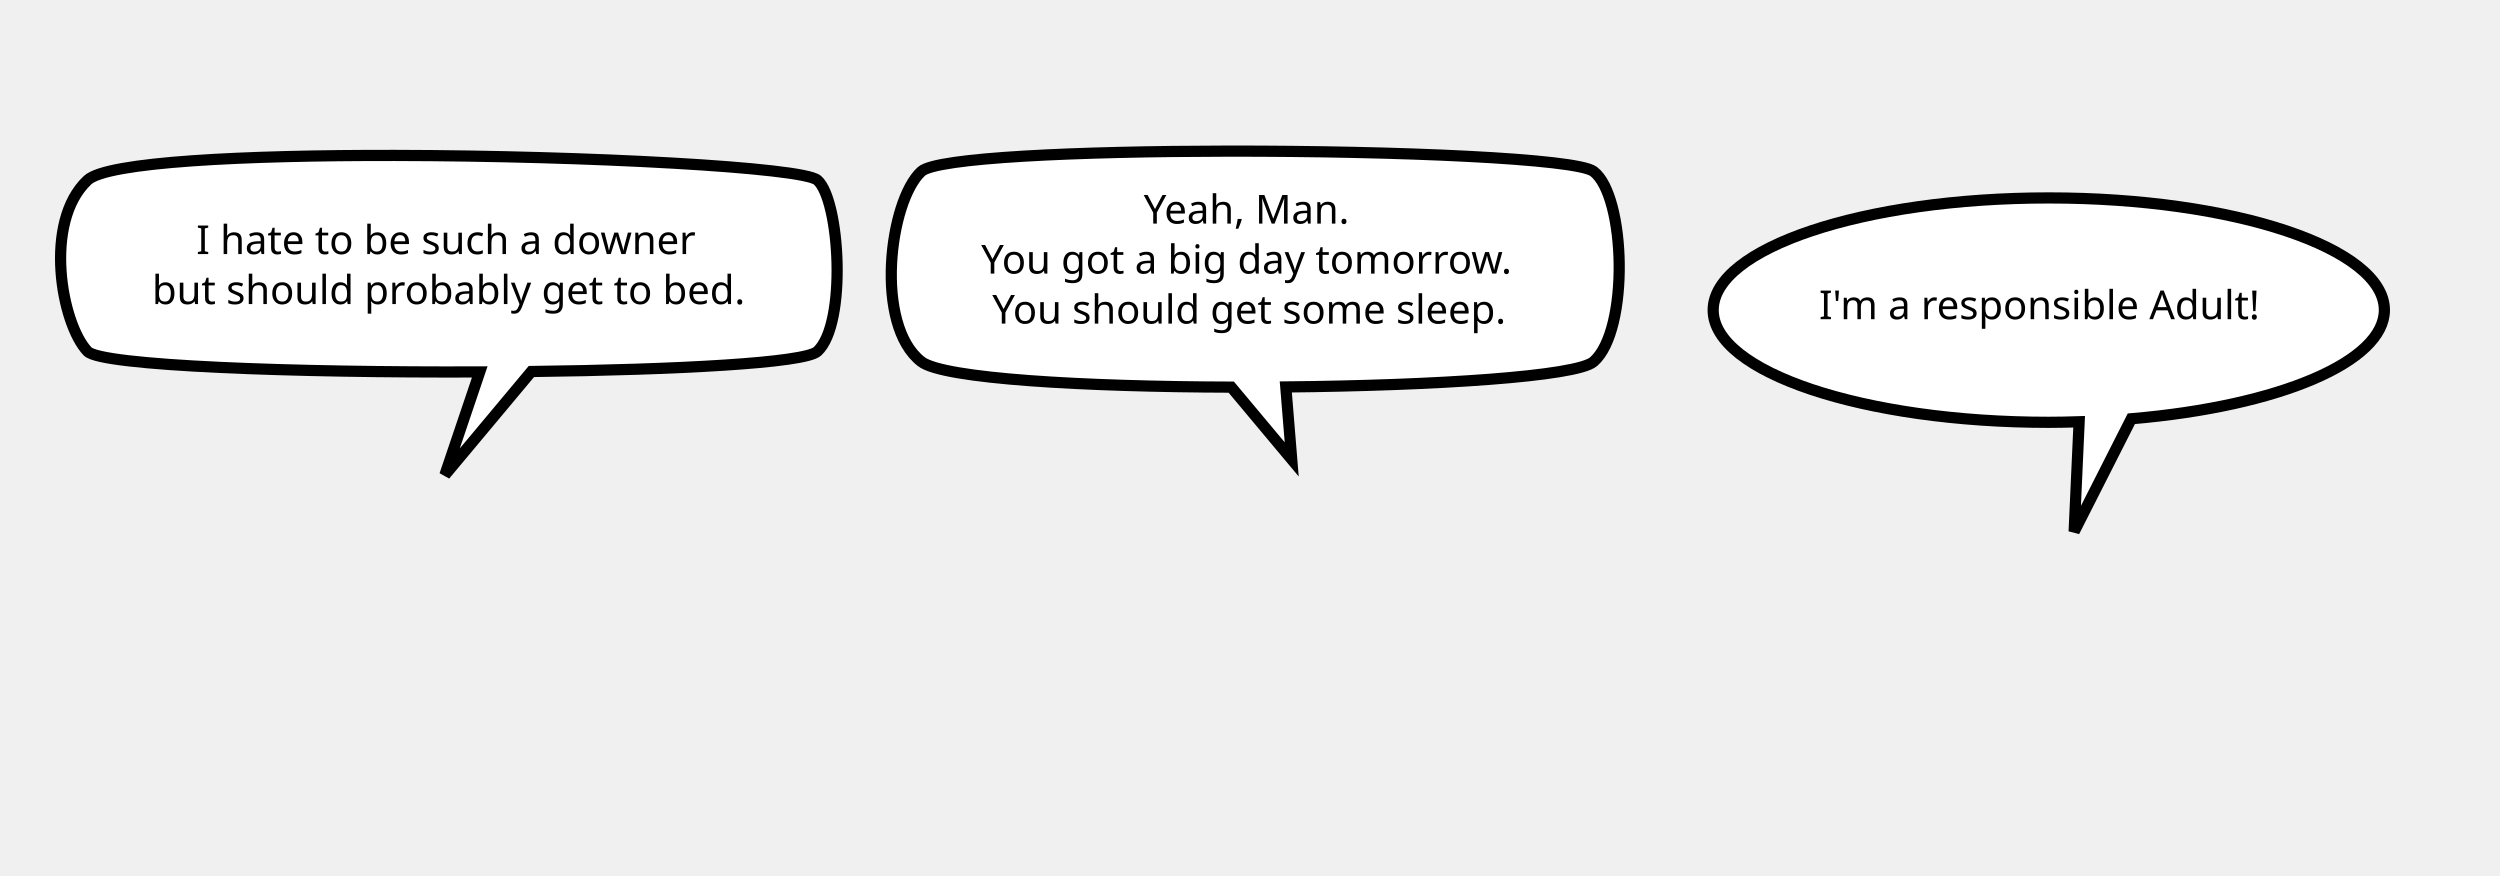
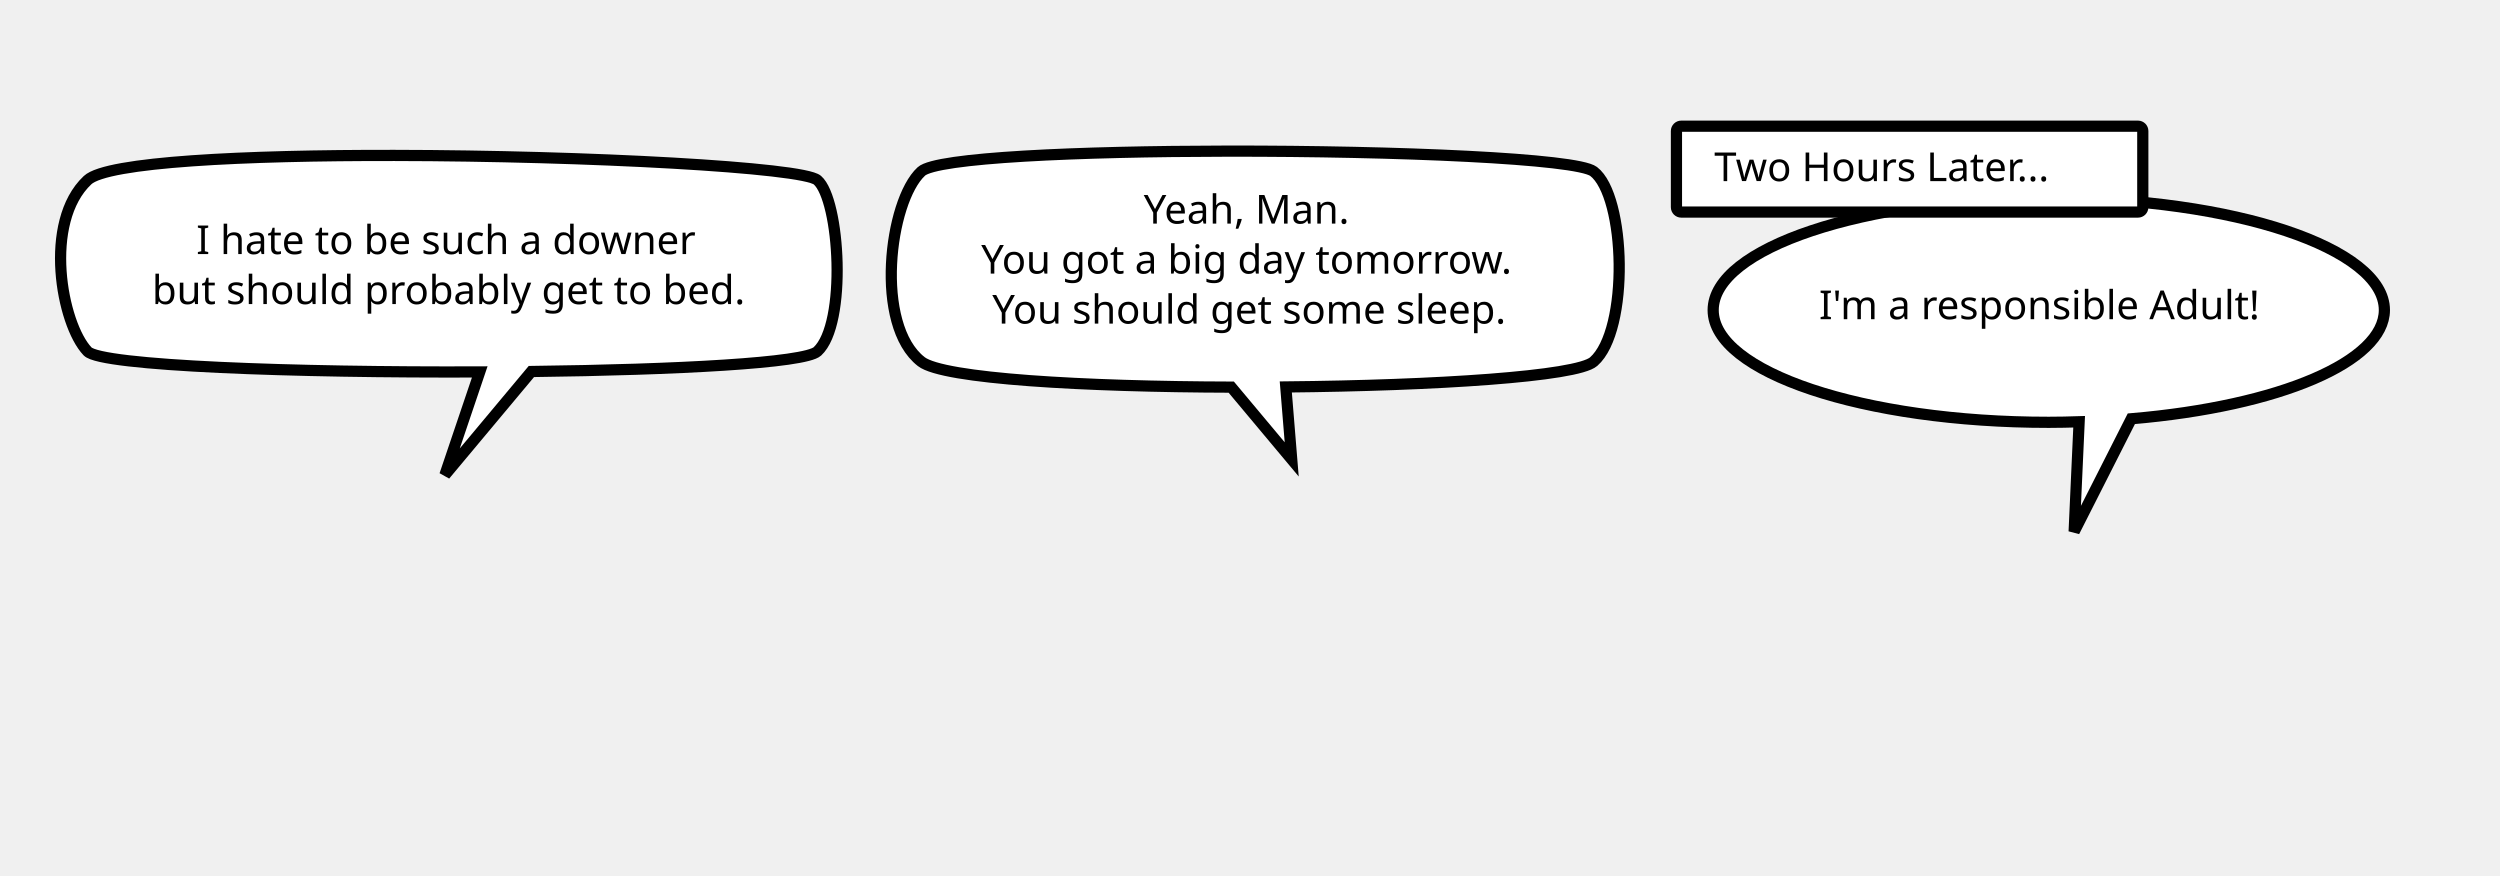
<svg xmlns="http://www.w3.org/2000/svg" width="881.944mm" height="308.681mm" viewBox="0 0 3125 1093.75" id="svg2" version="1.1">
  <defs id="defs4" />
  <g id="layer1" transform="translate(1342.5,-416.9158)">
    <path style="fill:#ffffff;fill-opacity:1;stroke:#000000;stroke-width:14;stroke-miterlimit:4;stroke-dasharray:none;stroke-opacity:1" d="M 493.131 194.287 C 305.288 193.99 133.884 202.275 109.471 225.174 C 53.67 277.514 76.765 404.912 109.471 439.246 C 126.714 457.348 368.982 465.902 599.674 464.916 L 556.098 593.75 L 664.221 464.389 C 845.969 462.157 1005.933 453.776 1021.729 439.246 C 1059.053 404.912 1049.91 249.587 1021.729 225.174 C 1003.332 209.237 734.643 194.669 493.131 194.287 z " transform="translate(-1342.5,416.9157)" id="rect4178" />
    <text xml:space="preserve" style="font-style:normal;font-weight:normal;font-size:12.5px;line-height:125%;font-family:sans-serif;text-align:center;letter-spacing:0px;word-spacing:0px;text-anchor:middle;fill:#000000;fill-opacity:1;stroke:none;stroke-width:1px;stroke-linecap:butt;stroke-linejoin:miter;stroke-opacity:1" x="-773.635" y="734.533" id="text4147">
      <tspan id="tspan4149" x="-773.635" y="734.533" style="font-style:normal;font-variant:normal;font-weight:500;font-stretch:normal;font-size:50px;font-family:OpenComicFont;-inkscape-font-specification:'OpenComicFont Medium';text-align:center;text-anchor:middle">I hate to be such a downer</tspan>
      <tspan x="-773.635" y="797.033" style="font-style:normal;font-variant:normal;font-weight:500;font-stretch:normal;font-size:50px;font-family:OpenComicFont;-inkscape-font-specification:'OpenComicFont Medium';text-align:center;text-anchor:middle" id="tspan4151">but should probably get to bed.</tspan>
    </text>
    <path style="fill:#ffffff;fill-opacity:1;stroke:#000000;stroke-width:14;stroke-miterlimit:4;stroke-dasharray:none;stroke-opacity:1" d="M 1534.381 188.908 C 1347.515 189.148 1170.532 196.957 1151.656 214.334 C 1111.388 251.405 1092.609 406.333 1151.656 452.049 C 1179.278 473.434 1355.12 483.393 1539.066 483.924 L 1614.635 574.238 L 1607.244 483.689 C 1793.688 481.898 1970.695 470.664 1992.029 452.049 C 2036.992 412.817 2032.297 244.922 1992.029 214.334 C 1970.637 198.084 1746.162 188.636 1534.381 188.908 z " transform="translate(-1342.5,416.9157)" id="rect4180" />
    <text id="text4153" y="696.38" x="227.027" style="font-style:normal;font-weight:normal;font-size:12.5px;line-height:125%;font-family:sans-serif;text-align:center;letter-spacing:0px;word-spacing:0px;text-anchor:middle;fill:#000000;fill-opacity:1;stroke:none;stroke-width:1px;stroke-linecap:butt;stroke-linejoin:miter;stroke-opacity:1" xml:space="preserve">
      <tspan id="tspan4157" style="font-style:normal;font-variant:normal;font-weight:500;font-stretch:normal;font-size:50px;font-family:OpenComicFont;-inkscape-font-specification:'OpenComicFont Medium';text-align:center;text-anchor:middle" y="696.38" x="227.027">Yeah, Man.</tspan>
      <tspan style="font-style:normal;font-variant:normal;font-weight:500;font-stretch:normal;font-size:50px;font-family:OpenComicFont;-inkscape-font-specification:'OpenComicFont Medium';text-align:center;text-anchor:middle" y="758.88" x="227.027" id="tspan4163">You got a big day tomorrow.</tspan>
      <tspan style="font-style:normal;font-variant:normal;font-weight:500;font-stretch:normal;font-size:50px;font-family:OpenComicFont;-inkscape-font-specification:'OpenComicFont Medium';text-align:center;text-anchor:middle" y="821.38" x="227.027" id="tspan4161">You should get some sleep.</tspan>
    </text>
    <path style="fill:#ffffff;fill-opacity:1;stroke:#000000;stroke-width:14;stroke-miterlimit:4;stroke-dasharray:none;stroke-opacity:1" d="M 2560.975 247.408 A 419.512 140.244 0 0 0 2141.463 387.652 A 419.512 140.244 0 0 0 2560.975 527.896 A 419.512 140.244 0 0 0 2598.922 527.209 L 2592.684 664.482 L 2664.16 523.463 A 419.512 140.244 0 0 0 2980.488 387.652 A 419.512 140.244 0 0 0 2560.975 247.408 z " transform="translate(-1342.5,416.9157)" id="path4184" />
    <text xml:space="preserve" style="font-style:normal;font-weight:normal;font-size:12.5px;line-height:125%;font-family:sans-serif;text-align:center;letter-spacing:0px;word-spacing:0px;text-anchor:middle;fill:#000000;fill-opacity:1;stroke:none;stroke-width:1px;stroke-linecap:butt;stroke-linejoin:miter;stroke-opacity:1" x="1214.832" y="815.892" id="text4165">
      <tspan id="tspan4171" x="1214.832" y="815.892" style="font-style:normal;font-variant:normal;font-weight:500;font-stretch:normal;font-size:50px;font-family:OpenComicFont;-inkscape-font-specification:'OpenComicFont Medium';text-align:center;text-anchor:middle">I'm a responsible Adult!</tspan>
    </text>
+     <rect style="fill:#ffffff;fill-opacity:1;stroke:#000000;stroke-width:14;stroke-miterlimit:4;stroke-dasharray:none;stroke-opacity:1" id="rect4156" width="582.927" height="107.317" x="753.063" y="574.664" ry="6.036" />
+     <text id="text4158" y="643.305" x="1017.712" style="font-style:normal;font-weight:normal;font-size:12.5px;line-height:125%;font-family:sans-serif;text-align:center;letter-spacing:0px;word-spacing:0px;text-anchor:middle;fill:#000000;fill-opacity:1;stroke:none;stroke-width:1px;stroke-linecap:butt;stroke-linejoin:miter;stroke-opacity:1" xml:space="preserve">
+       <tspan style="font-style:normal;font-variant:normal;font-weight:500;font-stretch:normal;font-size:50px;font-family:OpenComicFont;-inkscape-font-specification:'OpenComicFont Medium';text-align:center;text-anchor:middle" y="643.305" x="1017.712" id="tspan4160">Two Hours Later...</tspan>
+     </text>
  </g>
</svg>
